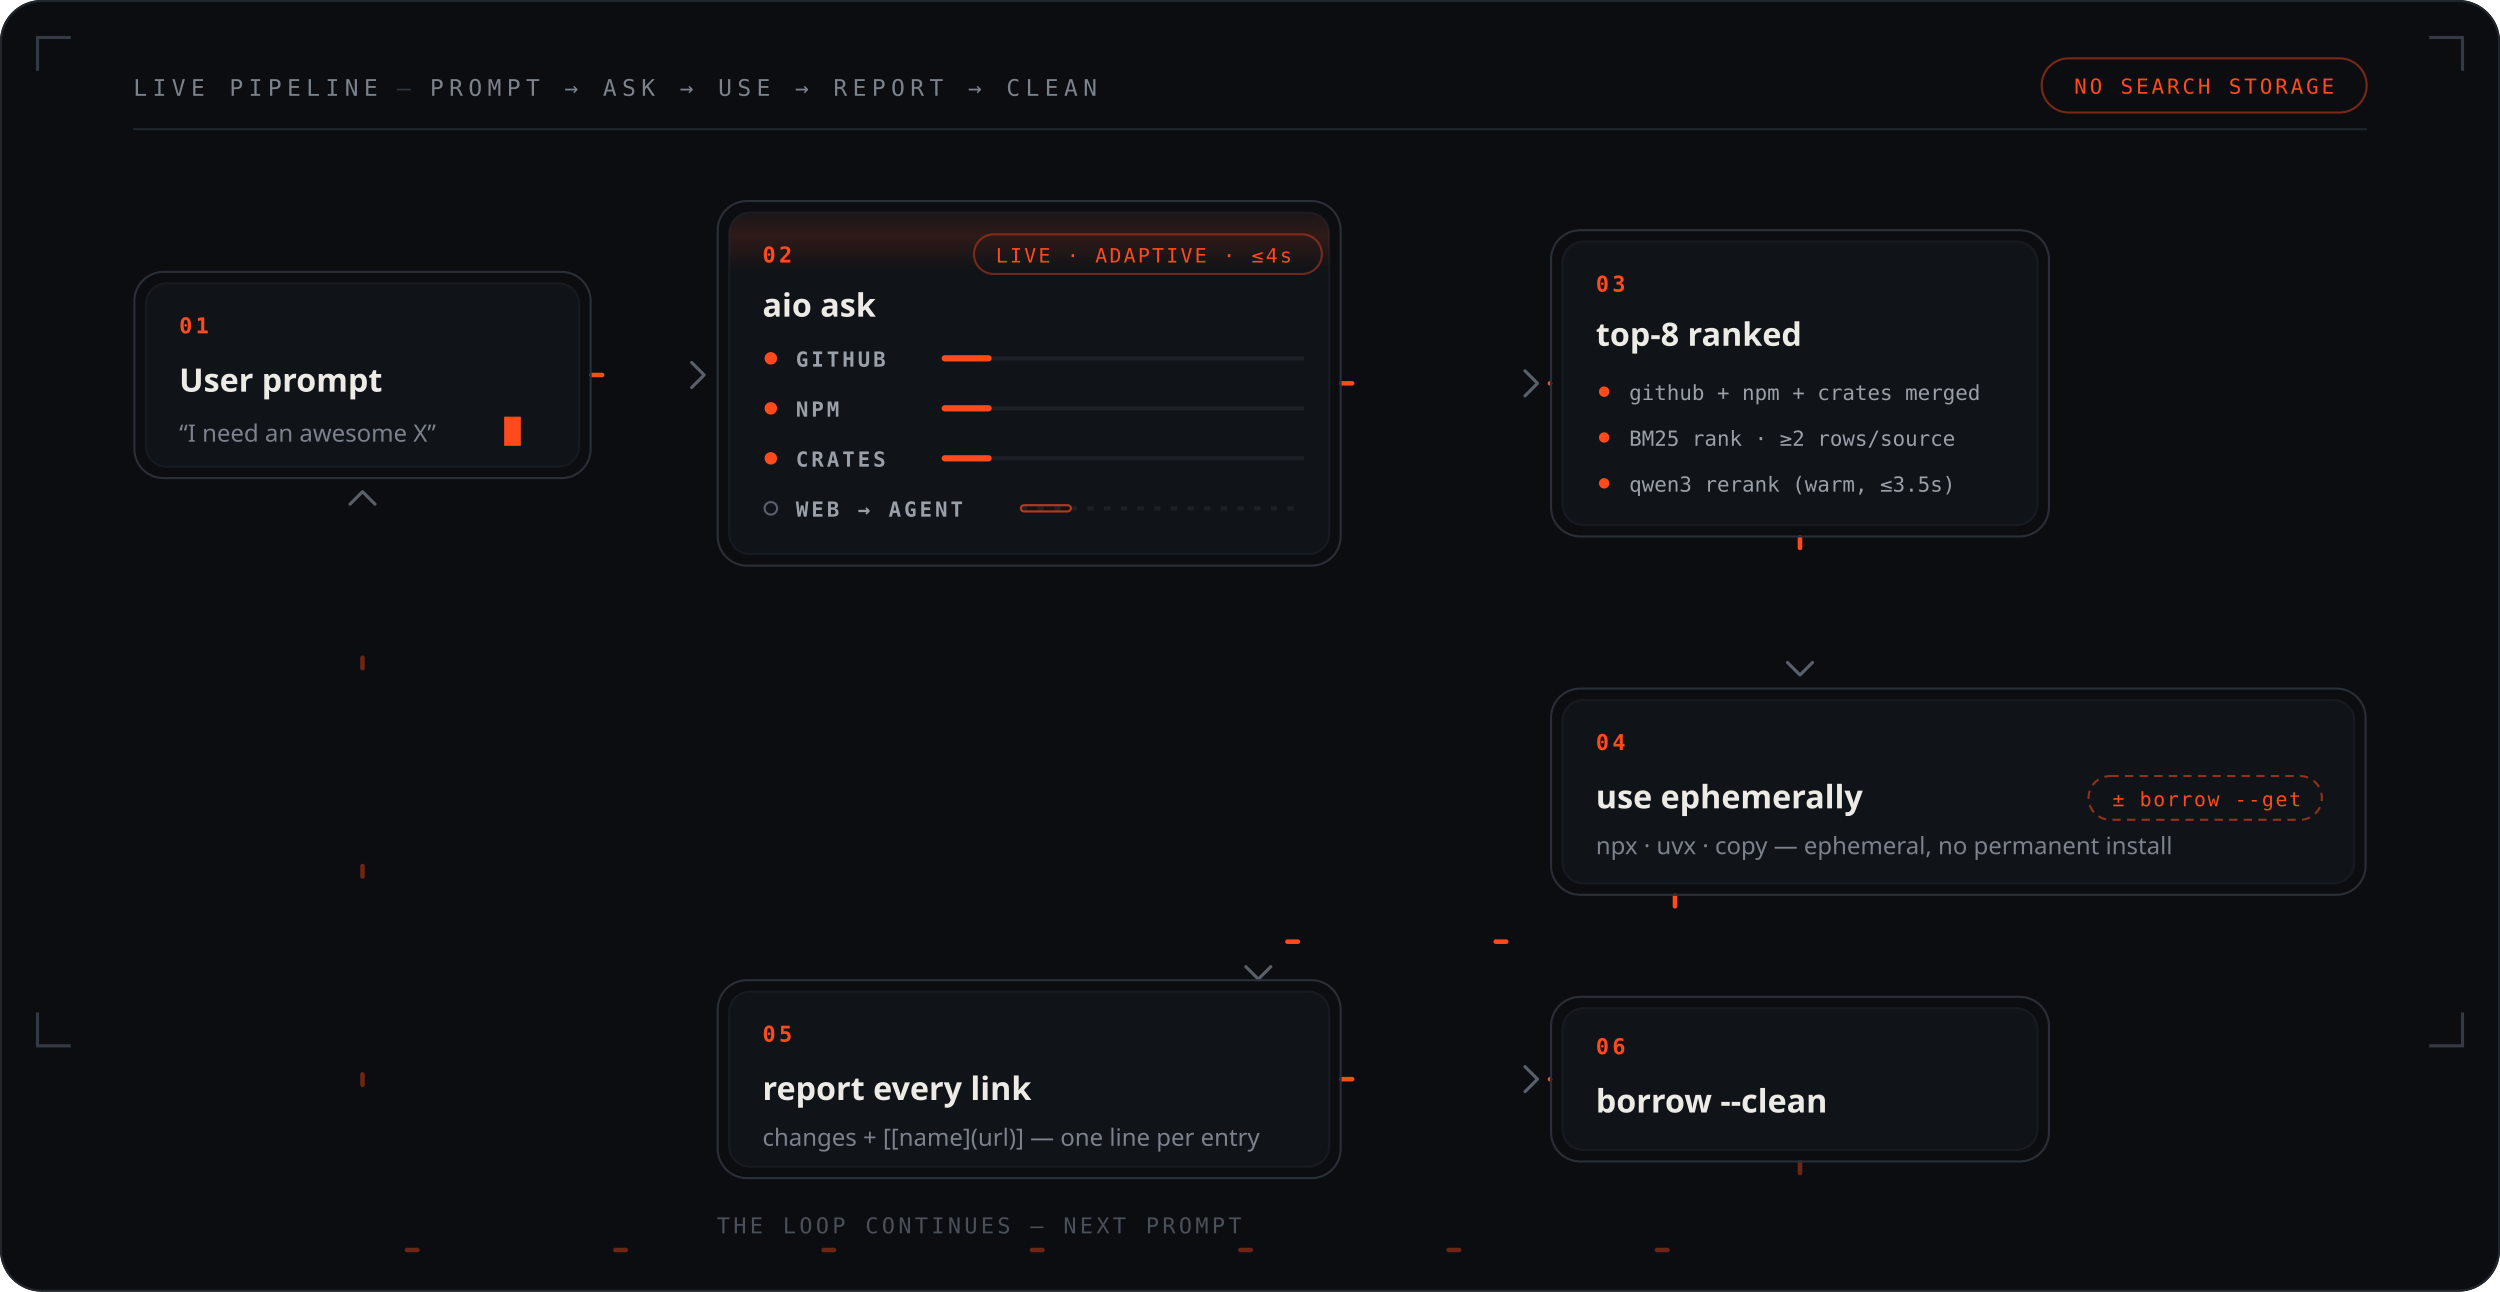
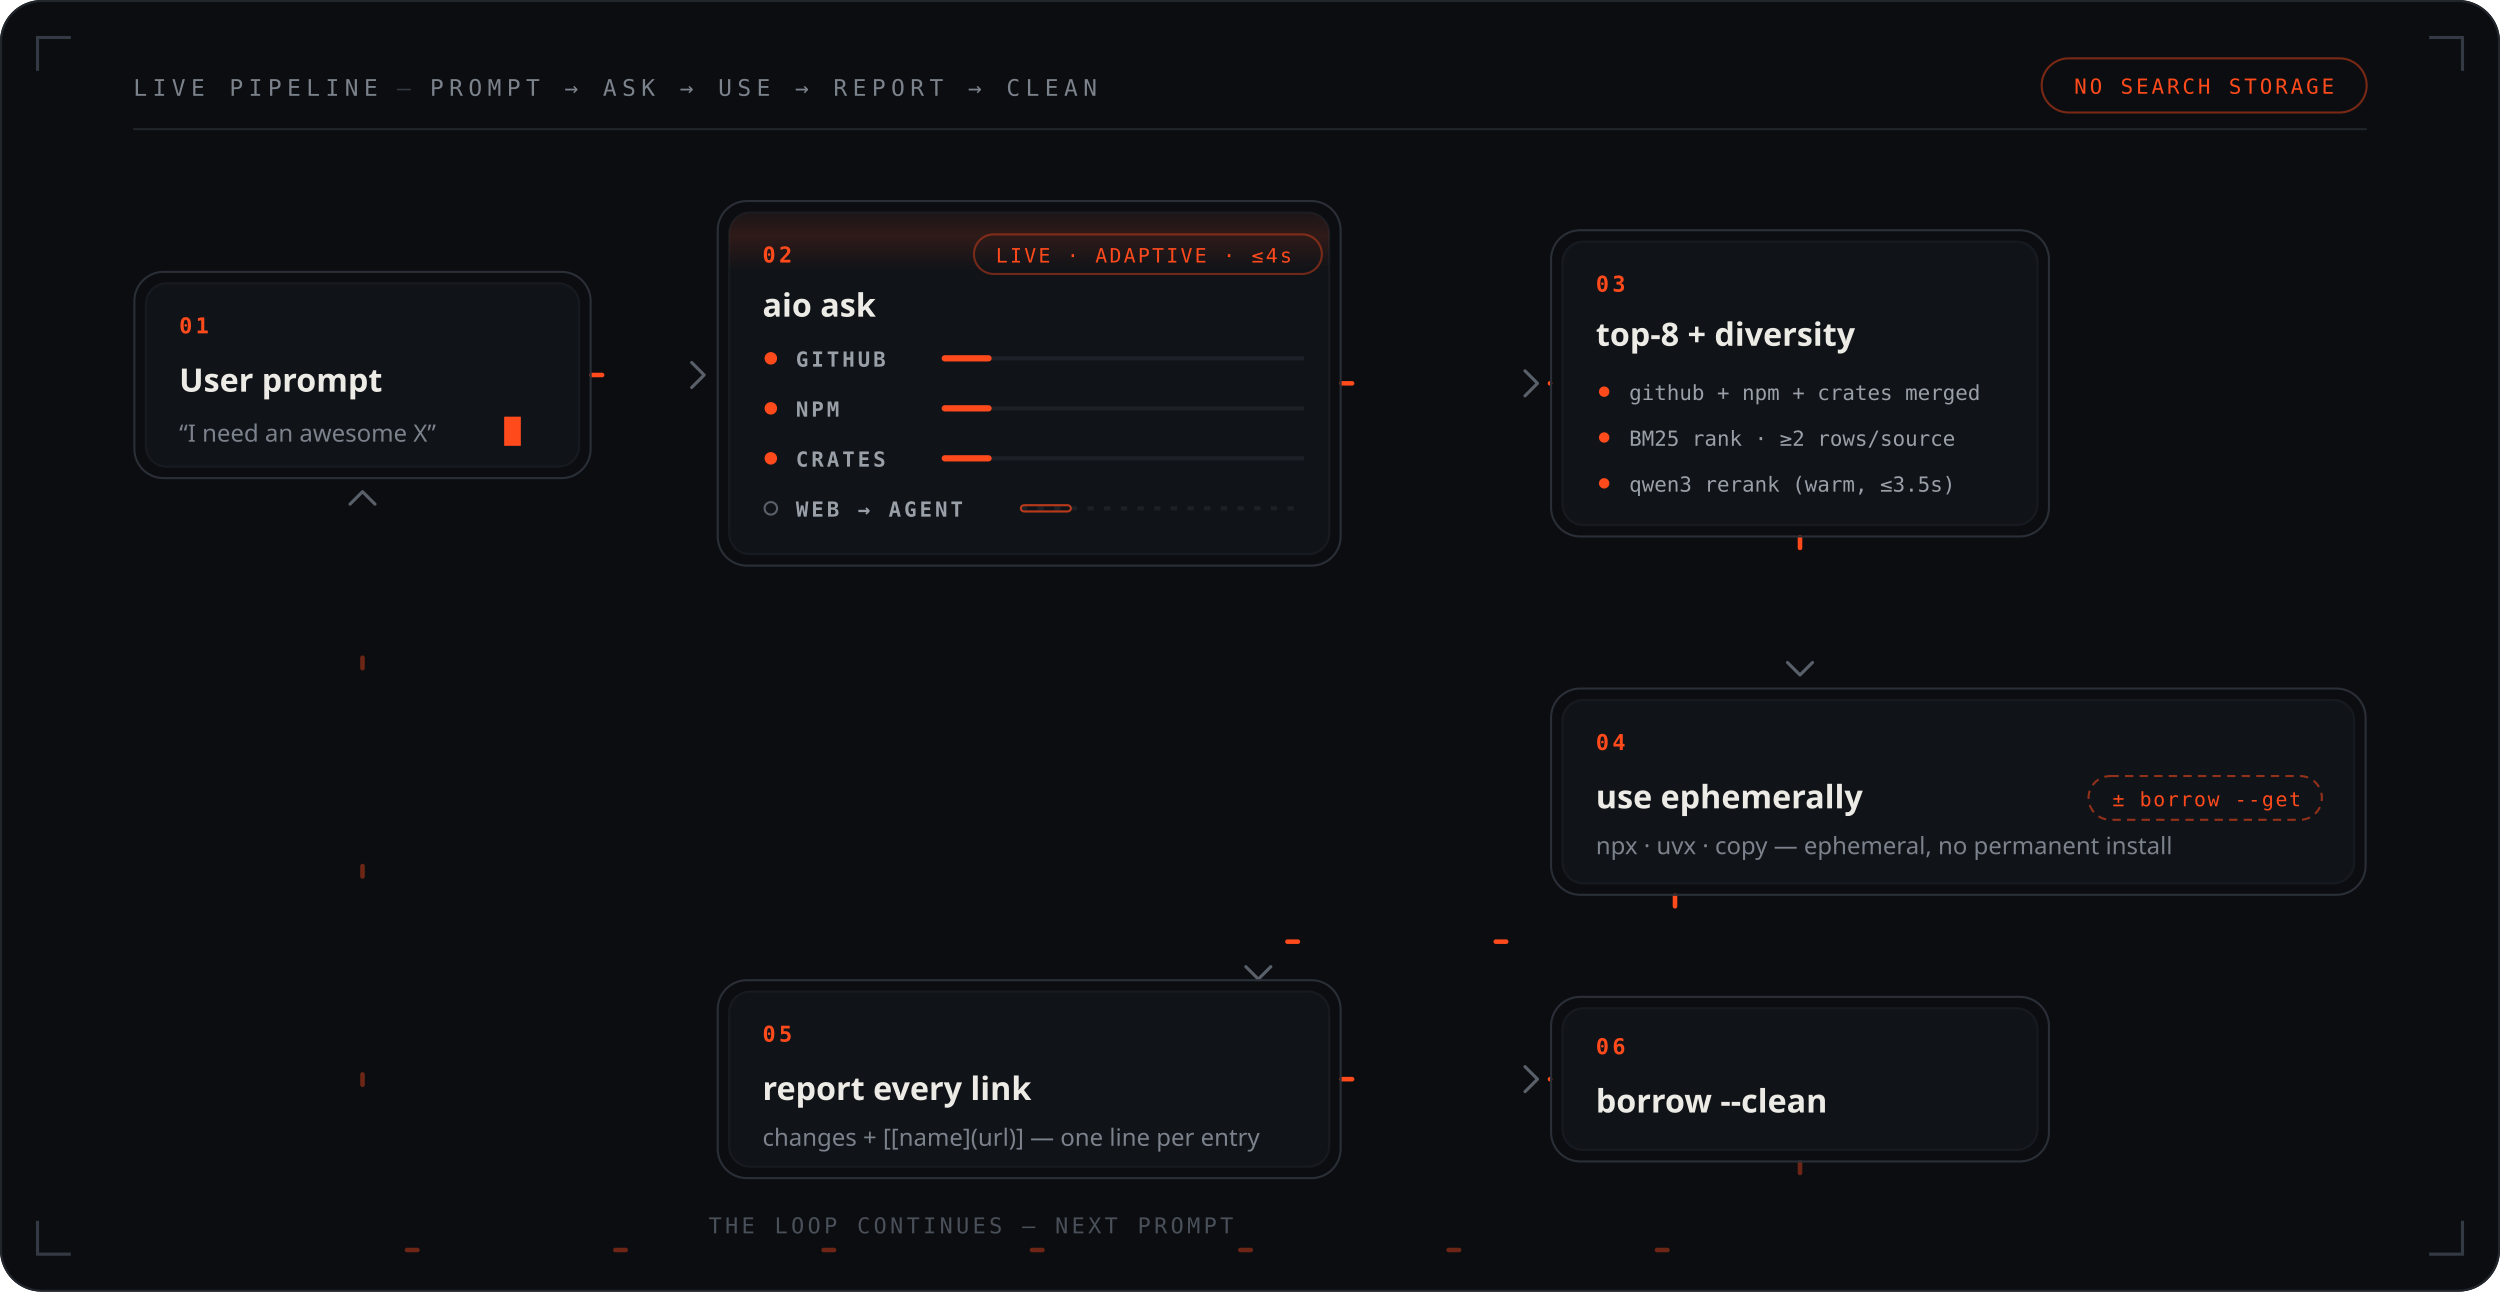
<svg xmlns="http://www.w3.org/2000/svg" viewBox="0 0 1200 620" role="img" aria-label="aio live pipeline: prompt, aio ask searching github, npm and crates in parallel, ranked results, ephemeral use, report with links, clean, repeat">
  <defs>
    <clipPath id="askClip">
      <rect x="350" y="102" width="288" height="164" rx="10" />
    </clipPath>
    <linearGradient id="askSheen" x1="0" y1="0" x2="0" y2="1">
      <stop offset="0" stop-color="#FF4A1C" stop-opacity="0" />
      <stop offset="0.5" stop-color="#FF4A1C" stop-opacity="0.13" />
      <stop offset="1" stop-color="#FF4A1C" stop-opacity="0" />
    </linearGradient>
    <style>
      .sans{font-family:ui-sans-serif,system-ui,"Segoe UI",sans-serif}
      .mono{font-family:ui-monospace,"Cascadia Mono","SF Mono",Consolas,monospace}
      .idx{font-size:10.5px;letter-spacing:1.6px;fill:#FF4A1C;font-weight:600}
      .t{font-size:15.5px;font-weight:650;fill:#EDEBE6}
      .s{font-size:11.5px;fill:#7C828C}
      .lane{font-size:10px;letter-spacing:1.4px;fill:#9AA0A8;font-weight:600}
      .chip{font-size:9.5px;letter-spacing:1.1px;fill:#9AA0A8}
      .eyebrow{font-size:11px;letter-spacing:2.6px;fill:#7C828C}
      .bezel{fill:none;stroke:#2A2F37;stroke-width:1}
      .core{fill:#101318;stroke:#171B21;stroke-width:1}
      .wire{fill:none;stroke:#2E333B;stroke-width:1.5;stroke-dasharray:900;stroke-dashoffset:900;animation:draw 1.2s cubic-bezier(.32,.72,0,1) both}
      .wireL{fill:none;stroke:#2E333B;stroke-width:1.5;stroke-dasharray:1400;stroke-dashoffset:1400;animation:draw 1.5s cubic-bezier(.32,.72,0,1) both}
      .chev{fill:none;stroke:#5A606A;stroke-width:1.5;stroke-linecap:round;stroke-linejoin:round}
      .pulse{fill:none;stroke:#FF4A1C;stroke-width:2.2;stroke-linecap:round;stroke-dasharray:5 95;stroke-dashoffset:100}
+       .march{fill:none;stroke:#FF4A1C;stroke-dasharray:4 3;animation:march 1.4s linear infinite}
      @keyframes draw{to{stroke-dashoffset:0}}
+       @keyframes march{to{stroke-dashoffset:-14}}
      @keyframes fadeIn{from{opacity:0}to{opacity:1}}
      @keyframes rise{from{opacity:0;transform:translateY(16px)}to{opacity:1;transform:none}}
      @keyframes hl{0%{stroke:#2A2F37}2%{stroke:#FF4A1C}11%{stroke:#2A2F37}100%{stroke:#2A2F37}}
+       @keyframes tick{0%,100%{opacity:1}50%{opacity:.35}}
      .card{transform-box:fill-box;transform-origin:0 50%;animation:rise .85s cubic-bezier(.32,.72,0,1) both}
      .cardout{animation:hl 11.2s cubic-bezier(.45,0,.55,1) infinite}
      .ch{animation:fadeIn .45s ease both}
      .fd{animation:fadeIn .7s cubic-bezier(.32,.72,0,1) both}
-       @media (prefers-reduced-motion:reduce){.card,.ch,.fd{animation:none}.wire,.wireL{stroke-dashoffset:0;animation:none}.cardout{animation:none}}
+       @media (prefers-reduced-motion:reduce){.card,.ch,.fd,.march{animation:none}.wire,.wireL{stroke-dashoffset:0;animation:none}.cardout{animation:none}}
    </style>
  </defs>
  <rect width="1200" height="620" rx="20" fill="#0B0D10" />
  <rect x="0.5" y="0.5" width="1199" height="619" rx="19.5" fill="none" stroke="#21252C" />
  <g stroke="#343A43" stroke-width="1.5" fill="none" class="fd" style="animation-delay:1s">
    <path d="M18 34 V18 H34" />
    <path d="M1166 18 H1182 V34" />
-     <path d="M1182 486 V502 H1166" />
-     <path d="M34 502 H18 V486" />
+     <path d="M1182 586 V602 H1166" />
+     <path d="M34 602 H18 V586" />
  </g>
  <text x="64" y="46" class="mono eyebrow">LIVE PIPELINE <tspan fill="#343A43">—</tspan> PROMPT → ASK → USE → REPORT → CLEAN</text>
  <rect x="980" y="28" width="156" height="26" rx="13" fill="none" stroke="#FF4A1C" stroke-opacity="0.45" class="fd" style="animation-delay:.7s">
    <animate attributeName="stroke-opacity" values="0.45;0.15;0.45" dur="3.2s" repeatCount="indefinite" />
  </rect>
  <text x="1058" y="45" text-anchor="middle" class="mono fd" font-size="10" letter-spacing="1.4" fill="#FF4A1C" style="animation-delay:.7s">NO SEARCH STORAGE</text>
  <line x1="64" y1="62" x2="1136" y2="62" stroke="#21252C" class="fd" style="animation-delay:.15s" />
  <g>
    <path class="wire" style="animation-delay:.55s" d="M284 180 H344" />
    <path class="wire" style="animation-delay:.68s" d="M644 184 H744" />
    <path class="wire" style="animation-delay:.8s" d="M864 258 V330" />
    <path class="wire" style="animation-delay:.92s" d="M804 430 V444 Q804 452 796 452 H612 Q604 452 604 460 V470" />
    <path class="wire" style="animation-delay:1.04s" d="M644 518 H744" />
    <path class="wireL" style="animation-delay:1.16s" d="M864 558 V586 Q864 600 848 600 H190 Q174 600 174 586 V230" />
  </g>
  <g>
    <path class="pulse" pathLength="100" d="M284 180 H344">
      <animate attributeName="stroke-dashoffset" values="100;0" dur="2s" begin="1.4s" repeatCount="indefinite" />
    </path>
    <path class="pulse" pathLength="100" d="M644 184 H744">
      <animate attributeName="stroke-dashoffset" values="100;0" dur="2s" begin="1.9s" repeatCount="indefinite" />
    </path>
    <path class="pulse" pathLength="100" d="M864 258 V330">
      <animate attributeName="stroke-dashoffset" values="100;0" dur="1.8s" begin="2.4s" repeatCount="indefinite" />
    </path>
    <path class="pulse" pathLength="100" d="M804 430 V444 Q804 452 796 452 H612 Q604 452 604 460 V470">
      <animate attributeName="stroke-dashoffset" values="100;0" dur="2.6s" begin="2.9s" repeatCount="indefinite" />
    </path>
    <path class="pulse" pathLength="100" d="M644 518 H744">
      <animate attributeName="stroke-dashoffset" values="100;0" dur="1.8s" begin="3.4s" repeatCount="indefinite" />
    </path>
    <path class="pulse" pathLength="100" stroke-opacity="0.4" d="M864 558 V586 Q864 600 848 600 H190 Q174 600 174 586 V230">
      <animate attributeName="stroke-dashoffset" values="100;0" dur="6.4s" begin="4s" repeatCount="indefinite" />
    </path>
  </g>
  <g class="ch" style="animation-delay:1.25s">
    <path class="chev" d="M332 174 L338 180 L332 186" />
    <path class="chev" d="M732 178 L738 184 L732 190" />
    <path class="chev" d="M858 318 L864 324 L870 318" />
    <path class="chev" d="M598 464 L604 470 L610 464" />
    <path class="chev" d="M732 512 L738 518 L732 524" />
    <path class="chev" d="M168 242 L174 236 L180 242" />
  </g>
-   <text x="470" y="592" text-anchor="middle" class="mono fd" font-size="10.5" letter-spacing="1.6" fill="#4A505A" style="animation-delay:1.7s">THE LOOP CONTINUES — NEXT PROMPT</text>
+   <text x="470" y="592" text-anchor="middle" class="mono fd" font-size="10.5" letter-spacing="1.6" fill="#4A505A" style="animation-delay:1.7s">THE LOOP CONTINUES — NEXT PROMPT
+     <animate attributeName="fill" values="#4A505A;#FF4A1C;#4A505A" dur="5s" begin="2.5s" repeatCount="indefinite" />
+   </text>
  <g class="card" style="animation-delay:.15s">
    <rect class="bezel cardout" x="64.5" y="130.5" width="219" height="99" rx="14" style="animation-delay:0s" />
    <rect class="core" x="70" y="136" width="208" height="88" rx="10" />
    <text x="86" y="160" class="mono idx">01</text>
    <text x="86" y="188" class="sans t">User prompt</text>
    <text x="86" y="212" class="sans s">“I need an awesome X”</text>
    <rect x="242" y="200" width="8" height="14" fill="#FF4A1C">
      <animate attributeName="opacity" values="1;1;0;0" keyTimes="0;0.52;0.52;1" dur="1.3s" repeatCount="indefinite" />
    </rect>
  </g>
  <g class="card" style="animation-delay:.3s">
    <rect class="bezel cardout" x="344.5" y="96.5" width="299" height="175" rx="14" style="animation-delay:1.6s" />
    <rect class="core" x="350" y="102" width="288" height="164" rx="10" />
    <text x="366" y="126" class="mono idx">02</text>
    <text x="366" y="152" class="sans t">aio ask</text>
    <rect x="467.5" y="112.5" width="167" height="19" rx="9.5" fill="none" stroke="#FF4A1C" stroke-opacity="0.4" />
    <text x="478" y="126" class="mono" font-size="9.5" letter-spacing="1.1" fill="#FF4A1C">LIVE · ADAPTIVE · ≤4s</text>
    <g clip-path="url(#askClip)">
      <rect x="350" y="96" width="288" height="34" fill="url(#askSheen)">
        <animate attributeName="y" values="96;270;96" dur="4.2s" begin="1.5s" repeatCount="indefinite" calcMode="spline" keyTimes="0;0.5;1" keySplines="0.45 0 0.55 1;0.45 0 0.55 1" />
      </rect>
    </g>
    <g>
      <circle cx="370" cy="172" r="3" fill="#FF4A1C">
        <animate attributeName="opacity" values="1;0.25;1" dur="1.8s" repeatCount="indefinite" />
      </circle>
      <text x="382" y="176" class="mono lane">GITHUB</text>
      <line x1="452" y1="172" x2="626" y2="172" stroke="#1D2127" stroke-width="2" />
      <rect x="452" y="170.5" width="24" height="3" rx="1.5" fill="#FF4A1C">
        <animate attributeName="x" values="452;602;452" dur="2.6s" begin="1.6s" repeatCount="indefinite" calcMode="spline" keyTimes="0;0.5;1" keySplines="0.45 0 0.55 1;0.45 0 0.55 1" />
      </rect>
    </g>
    <g>
      <circle cx="370" cy="196" r="3" fill="#FF4A1C">
        <animate attributeName="opacity" values="1;0.25;1" dur="1.8s" begin="0.4s" repeatCount="indefinite" />
      </circle>
      <text x="382" y="200" class="mono lane">NPM</text>
      <line x1="452" y1="196" x2="626" y2="196" stroke="#1D2127" stroke-width="2" />
      <rect x="452" y="194.5" width="24" height="3" rx="1.5" fill="#FF4A1C">
        <animate attributeName="x" values="452;602;452" dur="2.2s" begin="2.1s" repeatCount="indefinite" calcMode="spline" keyTimes="0;0.5;1" keySplines="0.45 0 0.55 1;0.45 0 0.55 1" />
      </rect>
    </g>
    <g>
      <circle cx="370" cy="220" r="3" fill="#FF4A1C">
        <animate attributeName="opacity" values="1;0.25;1" dur="1.8s" begin="0.9s" repeatCount="indefinite" />
      </circle>
      <text x="382" y="224" class="mono lane">CRATES</text>
      <line x1="452" y1="220" x2="626" y2="220" stroke="#1D2127" stroke-width="2" />
      <rect x="452" y="218.5" width="24" height="3" rx="1.5" fill="#FF4A1C">
        <animate attributeName="x" values="452;602;452" dur="3s" begin="2.6s" repeatCount="indefinite" calcMode="spline" keyTimes="0;0.5;1" keySplines="0.45 0 0.55 1;0.45 0 0.55 1" />
      </rect>
    </g>
    <g>
      <circle cx="370" cy="244" r="3" fill="none" stroke="#5A606A">
        <animate attributeName="opacity" values="1;0.3;1" dur="1.8s" begin="1.4s" repeatCount="indefinite" />
      </circle>
      <text x="382" y="248" class="mono lane" fill="#5A606A">WEB → AGENT</text>
      <line x1="490" y1="244" x2="626" y2="244" stroke="#1D2127" stroke-width="2" stroke-dasharray="3 5" />
      <rect x="490" y="242.5" width="24" height="3" rx="1.5" fill="none" stroke="#FF4A1C" stroke-opacity="0.7">
        <animate attributeName="x" values="490;602;490" dur="3.4s" begin="3.1s" repeatCount="indefinite" calcMode="spline" keyTimes="0;0.5;1" keySplines="0.45 0 0.55 1;0.45 0 0.55 1" />
      </rect>
    </g>
  </g>
  <g class="card" style="animation-delay:.45s">
    <rect class="bezel cardout" x="744.5" y="110.5" width="239" height="147" rx="14" style="animation-delay:3.2s" />
    <rect class="core" x="750" y="116" width="228" height="136" rx="10" />
    <text x="766" y="140" class="mono idx">03</text>
-     <text x="766" y="166" class="sans t">top-8 ranked</text>
+     <text x="766" y="166" class="sans t">top-8 + diversity</text>
    <g class="fd" style="animation-delay:1.1s">
      <circle cx="770" cy="188" r="2.5" fill="#FF4A1C" />
      <text x="782" y="192" class="mono" font-size="10" fill="#9AA0A8">github + npm + crates merged</text>
      <circle cx="770" cy="210" r="2.5" fill="#FF4A1C" />
      <text x="782" y="214" class="mono" font-size="10" fill="#9AA0A8">BM25 rank · ≥2 rows/source</text>
      <circle cx="770" cy="232" r="2.5" fill="#FF4A1C" />
      <text x="782" y="236" class="mono" font-size="10" fill="#9AA0A8">qwen3 rerank (warm, ≤3.5s)</text>
    </g>
  </g>
  <g class="card" style="animation-delay:.6s">
    <rect class="bezel cardout" x="744.5" y="330.5" width="391" height="99" rx="14" style="animation-delay:4.8s" />
    <rect class="core" x="750" y="336" width="380" height="88" rx="10" />
    <text x="766" y="360" class="mono idx">04</text>
    <text x="766" y="388" class="sans t">use ephemerally</text>
    <text x="766" y="410" class="sans s">npx · uvx · copy — ephemeral, no permanent install</text>
-     <rect x="1002.5" y="372.5" width="112" height="21" rx="10.5" fill="none" stroke="#FF4A1C" stroke-opacity="0.55" stroke-dasharray="4 3" />
+     <rect class="march" x="1002.5" y="372.5" width="112" height="21" rx="10.5" fill="none" stroke="#FF4A1C" stroke-opacity="0.55" />
    <text x="1014" y="387" class="mono" font-size="9.5" letter-spacing="0.8" fill="#FF4A1C">± borrow --get</text>
  </g>
  <g class="card" style="animation-delay:.75s">
    <rect class="bezel cardout" x="344.5" y="470.5" width="299" height="95" rx="14" style="animation-delay:6.4s" />
    <rect class="core" x="350" y="476" width="288" height="84" rx="10" />
    <text x="366" y="500" class="mono idx">05</text>
    <text x="366" y="528" class="sans t">report every link</text>
    <text x="366" y="550" class="sans s">changes + [[name](url)] — one line per entry</text>
  </g>
  <g class="card" style="animation-delay:.9s">
    <rect class="bezel cardout" x="744.5" y="478.5" width="239" height="79" rx="14" style="animation-delay:8s" />
    <rect class="core" x="750" y="484" width="228" height="68" rx="10" />
    <text x="766" y="506" class="mono idx">06</text>
    <text x="766" y="534" class="sans t">borrow --clean</text>
  </g>
</svg>
